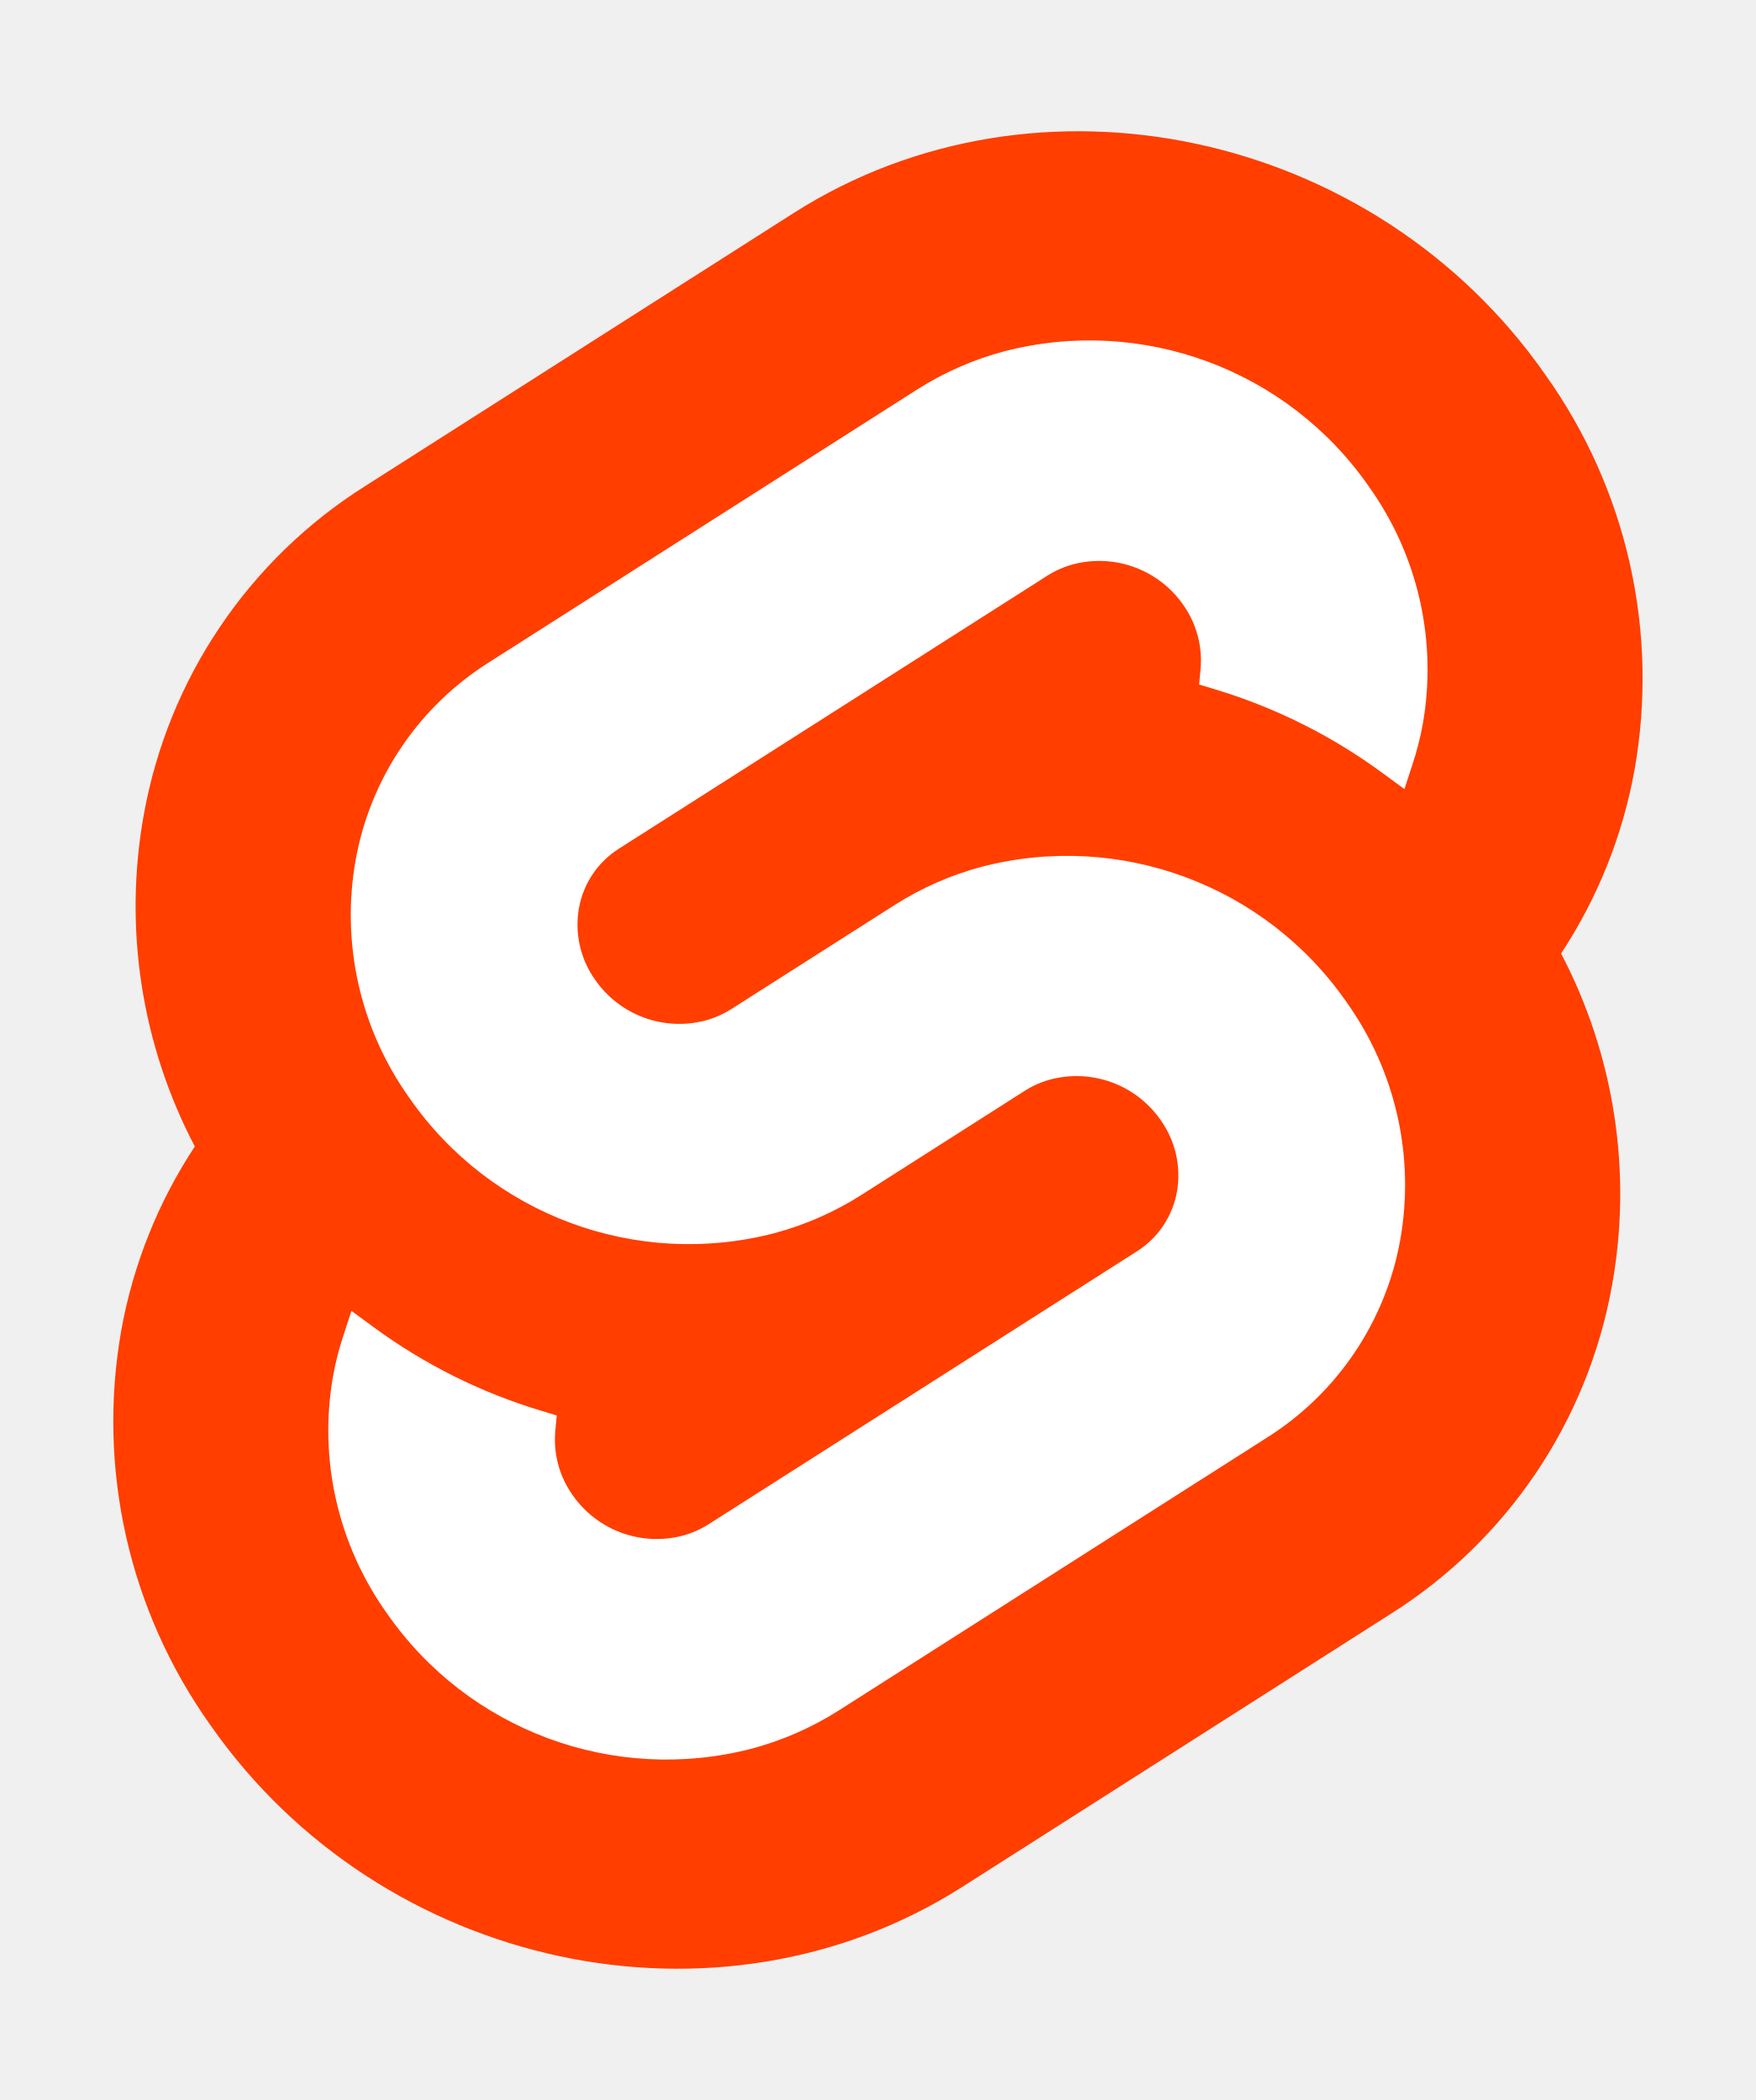
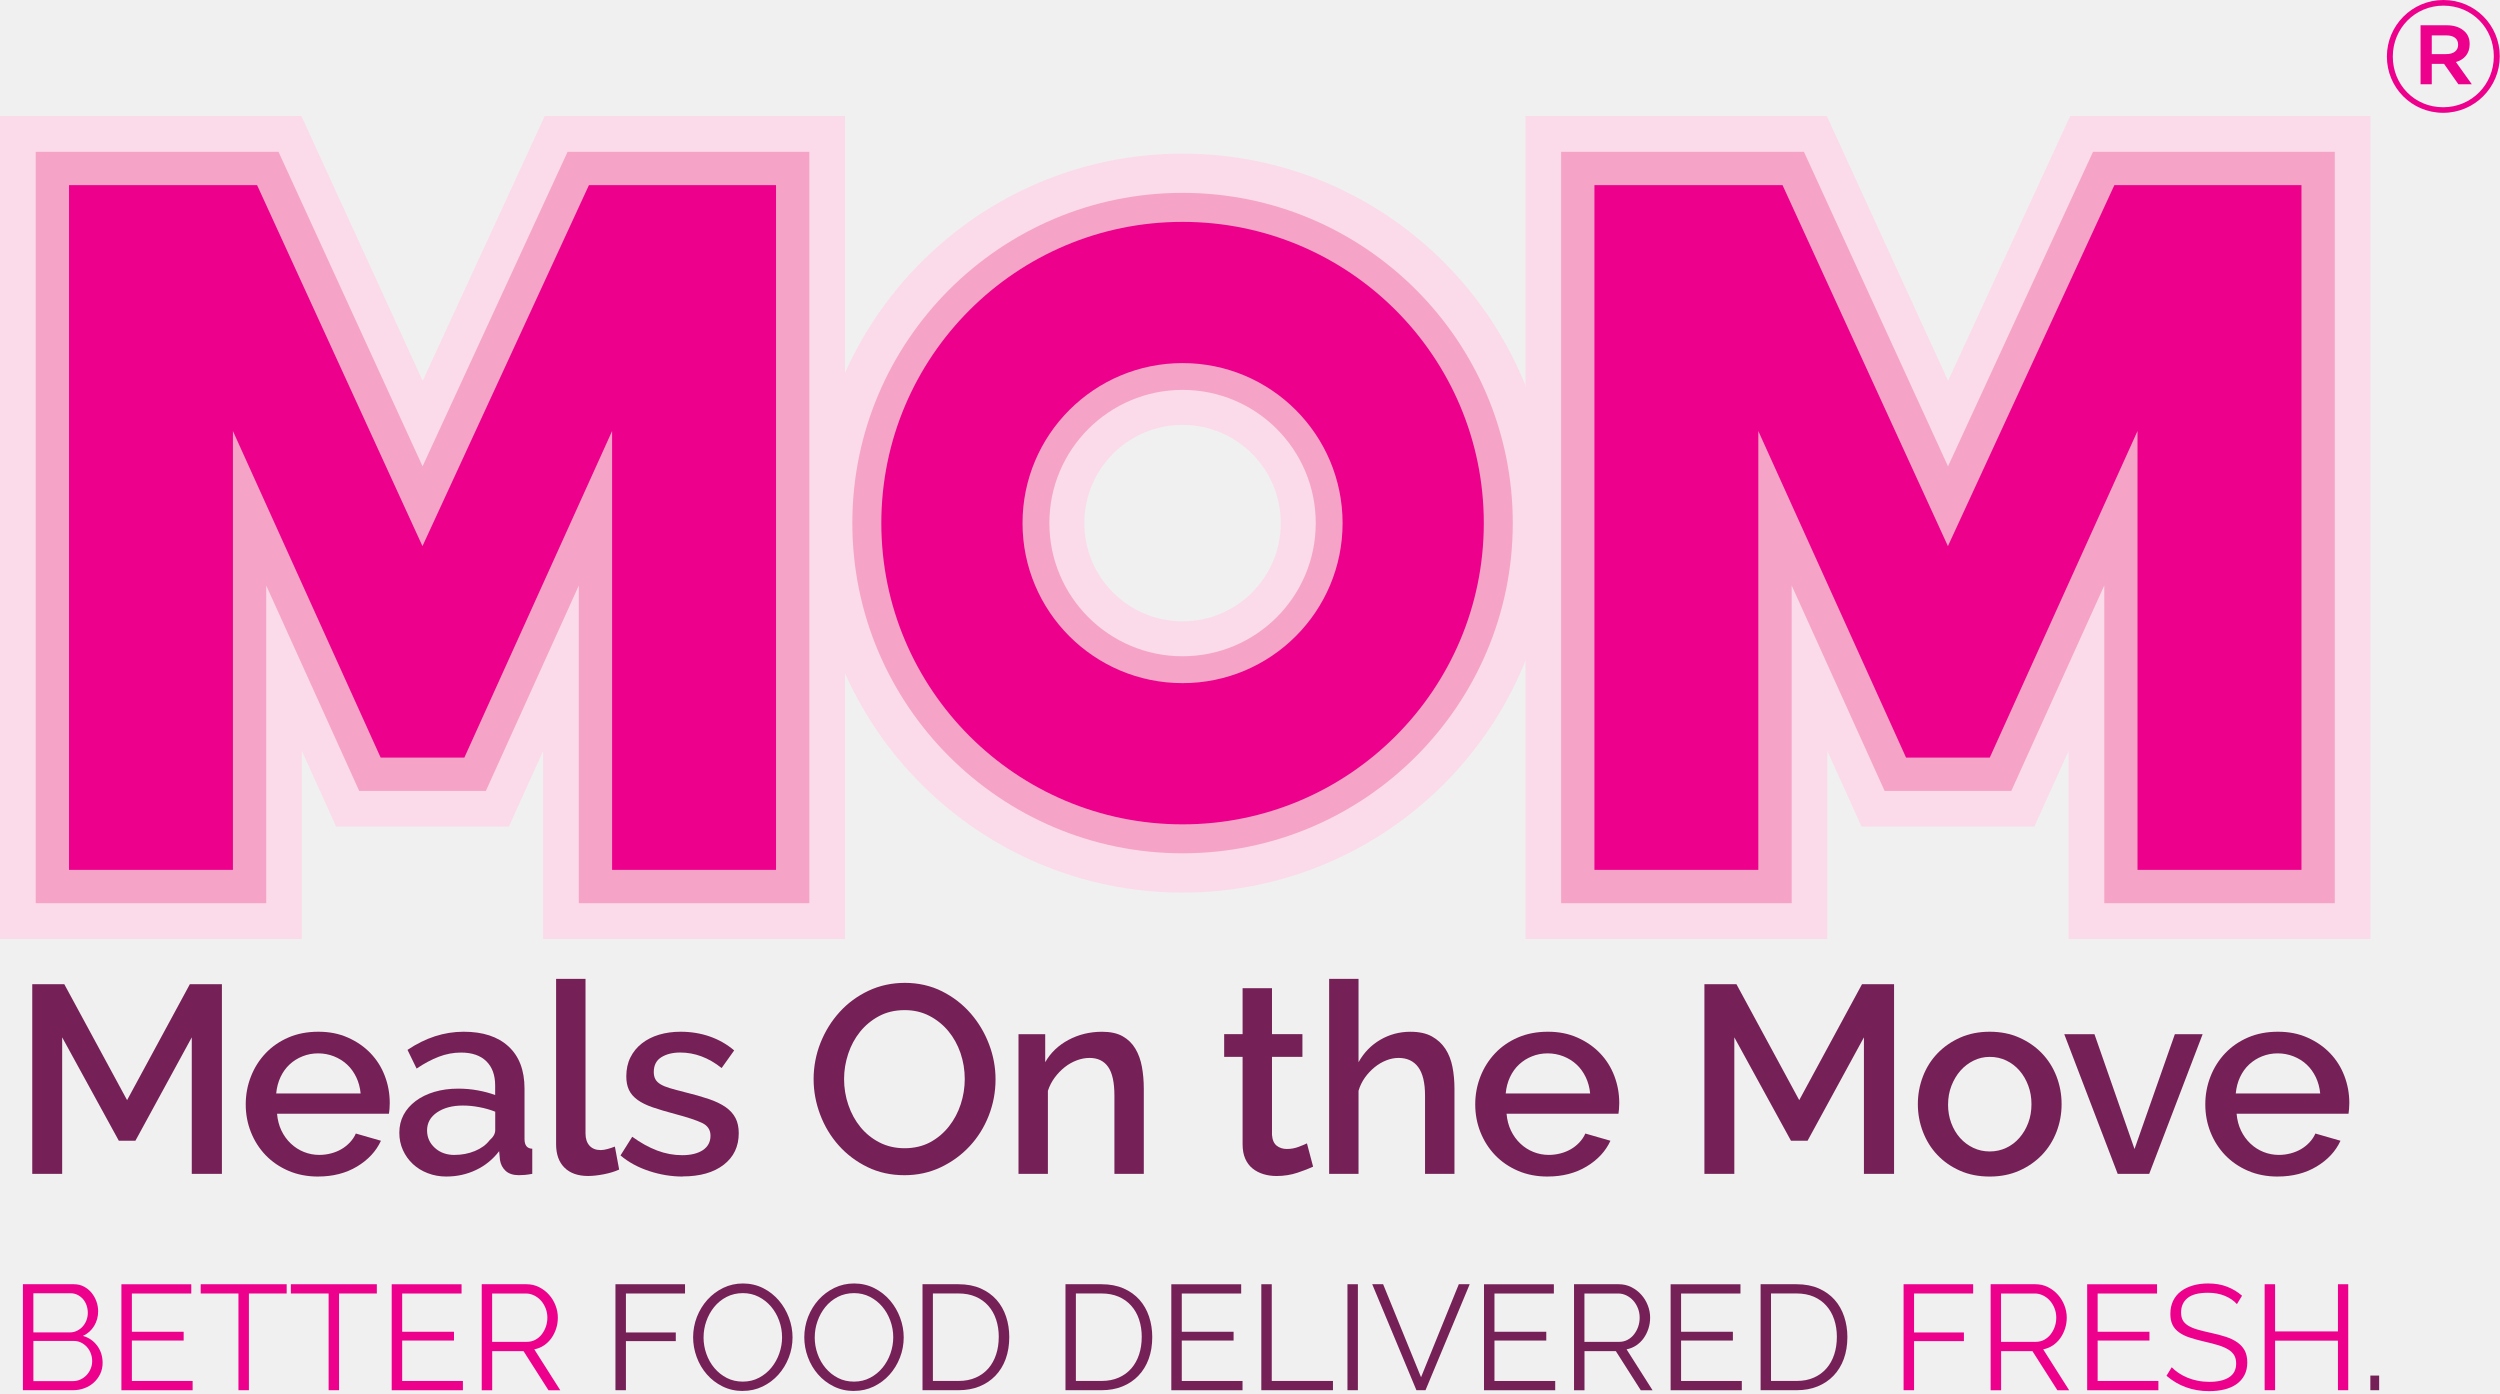
- <svg xmlns="http://www.w3.org/2000/svg" width="107" height="128" viewBox="0 0 107 128">
-   <path d="M94.157 22.819c-10.4-14.885-30.94-19.297-45.792-9.835L22.282 29.608A29.92 29.92 0 0 0 8.764 49.65a31.5 31.5 0 0 0 3.108 20.231 30 30 0 0 0-4.477 11.183 31.9 31.9 0 0 0 5.448 24.116c10.402 14.887 30.942 19.297 45.791 9.835l26.083-16.624A29.92 29.92 0 0 0 98.235 78.35a31.53 31.53 0 0 0-3.105-20.232 30 30 0 0 0 4.474-11.182 31.88 31.88 0 0 0-5.447-24.116" style="fill:#ff3e00" />
-   <path d="M45.817 106.582a20.72 20.72 0 0 1-22.237-8.243 19.17 19.17 0 0 1-3.277-14.503 18 18 0 0 1 .624-2.435l.49-1.498 1.337.981a33.6 33.6 0 0 0 10.203 5.098l.97.294-.09.968a5.85 5.85 0 0 0 1.052 3.878 6.24 6.24 0 0 0 6.695 2.485 5.8 5.8 0 0 0 1.603-.704L69.27 76.28a5.43 5.43 0 0 0 2.45-3.631 5.8 5.8 0 0 0-.987-4.371 6.24 6.24 0 0 0-6.698-2.487 5.7 5.7 0 0 0-1.6.704l-9.953 6.345a19 19 0 0 1-5.296 2.326 20.72 20.72 0 0 1-22.237-8.243 19.17 19.17 0 0 1-3.277-14.502 17.99 17.99 0 0 1 8.13-12.052l26.081-16.623a19 19 0 0 1 5.3-2.329 20.72 20.72 0 0 1 22.237 8.243 19.17 19.17 0 0 1 3.277 14.503 18 18 0 0 1-.624 2.435l-.49 1.498-1.337-.98a33.6 33.6 0 0 0-10.203-5.1l-.97-.294.09-.968a5.86 5.86 0 0 0-1.052-3.878 6.24 6.24 0 0 0-6.696-2.485 5.8 5.8 0 0 0-1.602.704L37.73 51.72a5.42 5.42 0 0 0-2.449 3.63 5.79 5.79 0 0 0 .986 4.372 6.24 6.24 0 0 0 6.698 2.486 5.8 5.8 0 0 0 1.602-.704l9.952-6.342a19 19 0 0 1 5.295-2.328 20.72 20.72 0 0 1 22.237 8.242 19.17 19.17 0 0 1 3.277 14.503 18 18 0 0 1-8.13 12.053l-26.081 16.622a19 19 0 0 1-5.3 2.328" style="fill:#fff" />
+ <svg xmlns="http://www.w3.org/2000/svg" width="192" height="107" viewBox="0 0 192 107" fill="none">
+   <g id="mom-logo 1" clip-path="url(#clip0_40_3)">
+     <path id="Vector" d="M90.821 11.798C75.175 11.798 62.444 24.527 62.444 40.175C62.444 55.823 75.172 68.552 90.821 68.552C106.469 68.552 119.197 55.823 119.197 40.175C119.197 24.527 106.469 11.798 90.821 11.798ZM90.821 47.718C86.656 47.718 83.277 44.342 83.277 40.175C83.277 36.008 86.653 32.632 90.821 32.632C94.988 32.632 98.364 36.008 98.364 40.175C98.364 44.342 94.988 47.718 90.821 47.718Z" fill="#FBDBE9" />
+     <path id="Vector_2" d="M90.821 14.811C76.837 14.811 65.459 26.189 65.459 40.172C65.459 54.156 76.837 65.534 90.821 65.534C104.804 65.534 116.182 54.156 116.182 40.172C116.182 26.189 104.804 14.811 90.821 14.811ZM90.821 50.401C85.172 50.401 80.592 45.821 80.592 40.172C80.592 34.523 85.172 29.944 90.821 29.944C96.47 29.944 101.049 34.523 101.049 40.172C101.049 45.821 96.47 50.401 90.821 50.401Z" fill="#F5A4C7" />
+     <path id="Vector_3" d="M183.314 4.358V4.335C183.314 1.977 185.229 0 187.659 0C190.089 0 191.981 1.951 191.981 4.309V4.332C191.981 6.69 190.066 8.664 187.636 8.664C185.206 8.664 183.314 6.713 183.314 4.355V4.358ZM191.525 4.335V4.312C191.525 2.167 189.86 0.433 187.659 0.433C185.458 0.433 183.768 2.193 183.768 4.335V4.358C183.768 6.502 185.432 8.237 187.633 8.237C189.834 8.237 191.525 6.476 191.525 4.335ZM185.899 1.941H187.922C188.52 1.941 188.986 2.121 189.298 2.43C189.538 2.657 189.669 2.982 189.669 3.376V3.399C189.669 4.129 189.239 4.585 188.615 4.763L189.837 6.474H188.806L187.705 4.907H186.76V6.474H185.899V1.941ZM187.886 4.154C188.448 4.154 188.783 3.879 188.783 3.448V3.425C188.783 2.971 188.448 2.719 187.886 2.719H186.76V4.157H187.886V4.154Z" fill="#EC008C" />
+     <path id="Vector_4" d="M90.821 17.04C78.043 17.04 67.686 27.398 67.686 40.175C67.686 52.952 78.043 63.31 90.821 63.31C103.598 63.31 113.956 52.952 113.956 40.175C113.956 27.398 103.598 17.04 90.821 17.04ZM90.821 52.465C84.032 52.465 78.53 46.963 78.53 40.175C78.53 33.387 84.032 27.885 90.821 27.885C97.609 27.885 103.111 33.387 103.111 40.175C103.111 46.963 97.609 52.465 90.821 52.465Z" fill="#EC008C" />
+     <path id="Vector_5" d="M45.734 68.085V39.036L36.49 59.465H28.41L19.166 39.036V68.085H4.02V12.937H20.566L32.449 38.881L44.412 12.937H60.88V68.085H45.734Z" fill="#EC008C" />
+     <path id="Vector_6" d="M64.9 72.108H41.711V57.679L39.082 63.485H25.815L23.186 57.679V72.108H-1.90735e-05V8.914H23.148L32.462 29.248L41.837 8.914H64.9V72.106V72.108ZM49.754 64.065H56.857V16.957H46.986L32.438 48.509L17.986 16.957H8.043V64.062H15.146V20.393L31.006 55.442H33.894L49.754 20.393V64.065Z" fill="#FBDBE9" />
+     <path id="Vector_7" d="M45.734 68.085V39.036L36.49 59.465H28.41L19.166 39.036V68.085H4.02V12.937H20.566L32.449 38.881L44.412 12.937H60.88V68.085H45.734Z" fill="#EC008C" />
+     <path id="Vector_8" d="M45.734 68.085V39.036L36.49 59.465H28.41L19.166 39.036V68.085H4.02V12.937H20.566L32.449 38.881L44.412 12.937H60.88V68.085H45.734Z" fill="#EC008C" />
+     <path id="Vector_9" d="M62.158 69.366H44.453V44.968L37.314 60.743H27.586L20.447 44.968V69.366H2.742V11.656H21.388L32.454 35.814L43.592 11.656H62.158V69.364V69.366ZM47.012 66.807H59.599V14.216H45.231L32.446 41.943L19.743 14.216H5.301V66.804H17.888V33.103L29.235 58.184H35.662L47.009 33.103V66.804L47.012 66.807Z" fill="#F5A4C7" />
+     <path id="Vector_10" d="M162.885 68.085V39.036L153.641 59.465H145.562L136.317 39.036V68.085H121.172V12.937H137.717L149.6 38.881L161.563 12.937H178.031V68.085H162.885Z" fill="#EC008C" />
+     <path id="Vector_11" d="M182.054 72.108H158.865V57.679L156.236 63.485H142.969L140.34 57.679V72.108H117.151V8.914H140.299L149.613 29.248L158.988 8.914H182.051V72.106L182.054 72.108ZM166.908 64.065H174.011V16.957H164.14L149.592 48.509L135.14 16.957H125.197V64.062H132.3V20.393L148.159 55.442H151.048L166.908 20.393V64.065Z" fill="#FBDBE9" />
+     <path id="Vector_12" d="M162.885 68.085V39.036L153.641 59.465H145.562L136.317 39.036V68.085H121.172V12.937H137.717L149.6 38.881L161.563 12.937H178.031V68.085H162.885Z" fill="#EC008C" />
+     <path id="Vector_13" d="M162.885 68.085V39.036L153.641 59.465H145.562L136.317 39.036V68.085H121.172V12.937H137.717L149.6 38.881L161.563 12.937H178.031V68.085H162.885Z" fill="#EC008C" />
+     <path id="Vector_14" d="M179.312 69.366H161.607V44.968L154.468 60.743H144.739L137.601 44.968V69.366H119.896V11.656H138.541L149.608 35.814L160.746 11.656H179.312V69.364V69.366ZM164.166 66.807H176.753V14.216H162.385L149.6 41.943L136.897 14.216H122.452V66.804H135.039V33.103L146.386 58.184H152.814L164.161 33.103V66.804L164.166 66.807Z" fill="#F5A4C7" />
+     <path id="Vector_15" d="M14.728 90.153V79.669L10.399 87.61H9.126L4.775 79.669V90.153H2.477V75.587H4.938L9.76 84.491L14.581 75.587H17.043V90.153H14.723H14.728Z" fill="#752157" />
+     <path id="Vector_16" d="M24.434 90.359C23.599 90.359 22.841 90.213 22.156 89.919C21.473 89.625 20.888 89.225 20.401 88.718C19.916 88.213 19.54 87.623 19.272 86.952C19.006 86.282 18.872 85.571 18.872 84.819C18.872 84.066 19.006 83.352 19.272 82.674C19.537 81.997 19.913 81.401 20.401 80.888C20.885 80.376 21.47 79.974 22.156 79.677C22.838 79.383 23.604 79.237 24.454 79.237C25.305 79.237 26.044 79.386 26.722 79.688C27.4 79.989 27.977 80.388 28.457 80.888C28.936 81.388 29.302 81.968 29.555 82.633C29.807 83.296 29.933 83.991 29.933 84.716C29.933 84.88 29.926 85.032 29.913 85.177C29.9 85.321 29.884 85.44 29.872 85.535H21.277C21.318 86.014 21.431 86.445 21.614 86.829C21.8 87.213 22.037 87.543 22.333 87.823C22.627 88.104 22.962 88.318 23.338 88.47C23.715 88.62 24.109 88.697 24.519 88.697C24.82 88.697 25.117 88.659 25.41 88.584C25.704 88.509 25.975 88.398 26.22 88.257C26.467 88.112 26.684 87.939 26.877 87.733C27.068 87.527 27.22 87.303 27.328 87.055L29.256 87.61C28.887 88.416 28.274 89.076 27.421 89.589C26.565 90.102 25.57 90.357 24.436 90.357L24.434 90.359ZM27.696 83.978C27.655 83.527 27.542 83.11 27.359 82.726C27.173 82.344 26.939 82.017 26.65 81.752C26.364 81.486 26.026 81.278 25.645 81.126C25.261 80.976 24.859 80.899 24.434 80.899C24.009 80.899 23.609 80.974 23.233 81.126C22.857 81.275 22.524 81.484 22.238 81.752C21.952 82.02 21.718 82.344 21.54 82.726C21.362 83.11 21.254 83.525 21.212 83.978H27.694H27.696Z" fill="#752157" />
+     <path id="Vector_17" d="M34.299 90.359C33.778 90.359 33.297 90.274 32.853 90.102C32.407 89.932 32.026 89.695 31.704 89.393C31.382 89.091 31.129 88.736 30.944 88.326C30.758 87.916 30.668 87.47 30.668 86.994C30.668 86.489 30.776 86.03 30.995 85.62C31.214 85.21 31.526 84.855 31.928 84.553C32.33 84.252 32.809 84.02 33.364 83.855C33.918 83.69 34.528 83.607 35.198 83.607C35.704 83.607 36.203 83.651 36.696 83.741C37.188 83.832 37.631 83.95 38.028 84.1V83.36C38.028 82.566 37.801 81.948 37.35 81.504C36.899 81.061 36.25 80.837 35.402 80.837C34.827 80.837 34.263 80.943 33.709 81.154C33.155 81.365 32.583 81.669 31.995 82.066L31.297 80.631C32.678 79.7 34.114 79.237 35.606 79.237C37.098 79.237 38.232 79.613 39.051 80.365C39.871 81.118 40.283 82.198 40.283 83.607V87.483C40.283 87.963 40.482 88.207 40.878 88.223V90.151C40.659 90.192 40.471 90.22 40.314 90.233C40.157 90.246 40.002 90.254 39.853 90.254C39.415 90.254 39.077 90.145 38.837 89.926C38.598 89.707 38.451 89.427 38.397 89.086L38.335 88.409C37.855 89.037 37.265 89.519 36.559 89.854C35.856 90.189 35.098 90.357 34.291 90.357L34.299 90.359ZM34.915 88.697C35.461 88.697 35.979 88.599 36.464 88.401C36.948 88.202 37.33 87.927 37.603 87.571C37.889 87.323 38.033 87.066 38.033 86.793V85.378C37.649 85.228 37.245 85.11 36.812 85.03C36.381 84.947 35.961 84.906 35.549 84.906C34.742 84.906 34.083 85.081 33.57 85.429C33.057 85.777 32.799 86.239 32.799 86.813C32.799 87.347 32.998 87.795 33.395 88.156C33.791 88.519 34.296 88.7 34.912 88.7L34.915 88.697Z" fill="#752157" />
+     <path id="Vector_18" d="M42.711 75.177H44.968V87.055C44.968 87.452 45.071 87.764 45.275 87.988C45.481 88.215 45.767 88.326 46.136 88.326C46.285 88.326 46.461 88.298 46.659 88.244C46.857 88.189 47.045 88.128 47.223 88.058L47.551 89.823C47.223 89.973 46.832 90.094 46.381 90.182C45.93 90.269 45.525 90.316 45.169 90.316C44.391 90.316 43.785 90.104 43.355 89.679C42.925 89.256 42.708 88.653 42.708 87.875V75.177H42.711Z" fill="#752157" />
+     <path id="Vector_19" d="M52.434 90.359C51.574 90.359 50.715 90.22 49.86 89.939C49.004 89.658 48.27 89.259 47.654 88.738L48.556 87.303C49.197 87.767 49.834 88.12 50.463 88.359C51.092 88.599 51.736 88.718 52.391 88.718C53.045 88.718 53.591 88.589 53.981 88.329C54.37 88.068 54.566 87.7 54.566 87.221C54.566 86.769 54.346 86.442 53.908 86.236C53.47 86.03 52.787 85.806 51.857 85.558C51.187 85.38 50.612 85.21 50.133 85.045C49.654 84.88 49.264 84.69 48.963 84.471C48.661 84.252 48.442 83.999 48.306 83.71C48.169 83.424 48.1 83.074 48.1 82.664C48.1 82.118 48.205 81.631 48.417 81.208C48.628 80.785 48.922 80.425 49.298 80.131C49.674 79.837 50.115 79.615 50.62 79.463C51.125 79.314 51.674 79.237 52.262 79.237C53.068 79.237 53.821 79.36 54.519 79.605C55.218 79.852 55.839 80.208 56.385 80.672L55.421 82.025C54.424 81.231 53.362 80.834 52.241 80.834C51.666 80.834 51.184 80.953 50.795 81.192C50.406 81.432 50.21 81.811 50.21 82.332C50.21 82.551 50.252 82.736 50.334 82.886C50.416 83.035 50.55 83.167 50.733 83.275C50.919 83.386 51.156 83.484 51.452 83.571C51.746 83.661 52.112 83.759 52.55 83.868C53.275 84.045 53.901 84.223 54.426 84.401C54.952 84.579 55.388 84.788 55.728 85.027C56.071 85.267 56.323 85.548 56.488 85.868C56.653 86.19 56.736 86.576 56.736 87.027C56.736 88.053 56.349 88.862 55.576 89.457C54.803 90.053 53.754 90.349 52.427 90.349L52.434 90.359Z" fill="#752157" />
+     <path id="Vector_20" d="M69.461 90.256C68.423 90.256 67.474 90.048 66.619 89.63C65.763 89.213 65.029 88.659 64.413 87.968C63.797 87.277 63.323 86.489 62.988 85.599C62.653 84.71 62.485 83.801 62.485 82.87C62.485 81.94 62.663 80.968 63.019 80.079C63.374 79.19 63.864 78.404 64.485 77.721C65.106 77.038 65.846 76.494 66.701 76.09C67.557 75.688 68.49 75.484 69.503 75.484C70.516 75.484 71.49 75.701 72.345 76.131C73.201 76.561 73.933 77.126 74.541 77.824C75.149 78.523 75.621 79.311 75.956 80.193C76.291 81.074 76.458 81.973 76.458 82.891C76.458 83.862 76.283 84.793 75.935 85.682C75.587 86.571 75.098 87.355 74.469 88.03C73.84 88.707 73.098 89.246 72.242 89.651C71.386 90.055 70.461 90.256 69.461 90.256ZM64.825 82.87C64.825 83.553 64.933 84.218 65.153 84.86C65.371 85.504 65.683 86.071 66.085 86.563C66.487 87.055 66.977 87.45 67.552 87.744C68.126 88.037 68.768 88.184 69.48 88.184C70.191 88.184 70.871 88.03 71.438 87.723C72.005 87.416 72.487 87.009 72.884 86.501C73.281 85.996 73.582 85.427 73.786 84.798C73.992 84.169 74.093 83.525 74.093 82.87C74.093 82.172 73.982 81.507 73.765 80.87C73.546 80.234 73.234 79.675 72.832 79.188C72.428 78.703 71.943 78.311 71.376 78.017C70.809 77.724 70.175 77.577 69.48 77.577C68.74 77.577 68.085 77.731 67.51 78.038C66.936 78.345 66.451 78.747 66.054 79.239C65.658 79.731 65.353 80.296 65.142 80.932C64.931 81.569 64.825 82.216 64.825 82.87Z" fill="#752157" />
+     <path id="Vector_21" d="M87.844 90.153H85.587V84.143C85.587 83.131 85.427 82.396 85.105 81.937C84.782 81.479 84.308 81.249 83.68 81.249C83.352 81.249 83.022 81.311 82.695 81.435C82.368 81.558 82.058 81.731 81.772 81.958C81.486 82.185 81.229 82.45 81.002 82.757C80.775 83.064 80.602 83.404 80.479 83.772V90.153H78.221V79.425H80.272V81.579C80.682 80.855 81.278 80.283 82.058 79.865C82.837 79.448 83.7 79.239 84.643 79.239C85.285 79.239 85.813 79.355 86.223 79.587C86.633 79.819 86.958 80.138 87.197 80.54C87.437 80.945 87.604 81.409 87.7 81.935C87.795 82.46 87.844 83.02 87.844 83.607V90.151V90.153Z" fill="#752157" />
+     <path id="Vector_22" d="M100.848 89.599C100.562 89.736 100.165 89.89 99.658 90.061C99.153 90.231 98.611 90.318 98.037 90.318C97.681 90.318 97.346 90.269 97.032 90.174C96.717 90.079 96.439 89.934 96.202 89.743C95.962 89.553 95.774 89.303 95.637 88.993C95.501 88.687 95.431 88.313 95.431 87.875V81.167H94.016V79.422H95.431V75.894H97.689V79.422H100.026V81.167H97.689V87.156C97.717 87.54 97.836 87.816 98.047 87.986C98.258 88.156 98.521 88.241 98.836 88.241C99.15 88.241 99.451 88.187 99.738 88.076C100.024 87.968 100.238 87.878 100.374 87.811L100.846 89.597L100.848 89.599Z" fill="#752157" />
+     <path id="Vector_23" d="M111.701 90.153H109.443V84.143C109.443 83.159 109.268 82.43 108.92 81.958C108.572 81.486 108.069 81.249 107.412 81.249C107.098 81.249 106.783 81.311 106.469 81.435C106.155 81.558 105.856 81.731 105.577 81.958C105.296 82.185 105.046 82.45 104.827 82.757C104.608 83.064 104.443 83.404 104.335 83.772V90.153H102.078V75.177H104.335V81.579C104.745 80.84 105.302 80.267 106.008 79.855C106.711 79.445 107.482 79.239 108.317 79.239C108.987 79.239 109.538 79.358 109.969 79.597C110.399 79.837 110.745 80.154 111.005 80.551C111.265 80.948 111.445 81.409 111.549 81.935C111.652 82.46 111.703 83.02 111.703 83.607V90.151L111.701 90.153Z" fill="#752157" />
+     <path id="Vector_24" d="M118.86 90.359C118.025 90.359 117.267 90.213 116.582 89.919C115.899 89.625 115.314 89.225 114.827 88.718C114.342 88.213 113.966 87.623 113.698 86.952C113.432 86.282 113.298 85.571 113.298 84.819C113.298 84.066 113.432 83.352 113.698 82.674C113.963 81.997 114.34 81.401 114.827 80.888C115.311 80.376 115.896 79.974 116.582 79.677C117.265 79.383 118.03 79.237 118.881 79.237C119.731 79.237 120.471 79.386 121.148 79.688C121.826 79.989 122.403 80.388 122.883 80.888C123.362 81.388 123.728 81.968 123.981 82.633C124.233 83.296 124.359 83.991 124.359 84.716C124.359 84.88 124.352 85.032 124.339 85.177C124.326 85.321 124.311 85.44 124.298 85.535H115.703C115.744 86.014 115.858 86.445 116.041 86.829C116.226 87.213 116.463 87.543 116.76 87.823C117.053 88.104 117.388 88.318 117.765 88.47C118.141 88.62 118.535 88.697 118.945 88.697C119.246 88.697 119.543 88.659 119.837 88.584C120.13 88.509 120.401 88.398 120.646 88.257C120.891 88.115 121.11 87.939 121.303 87.733C121.494 87.527 121.646 87.303 121.754 87.055L123.682 87.61C123.313 88.416 122.7 89.076 121.847 89.589C120.991 90.102 119.996 90.357 118.862 90.357L118.86 90.359ZM122.123 83.978C122.081 83.527 121.968 83.11 121.785 82.726C121.599 82.344 121.365 82.017 121.076 81.752C120.79 81.486 120.453 81.278 120.071 81.126C119.687 80.976 119.285 80.899 118.86 80.899C118.435 80.899 118.035 80.974 117.659 81.126C117.283 81.275 116.95 81.484 116.664 81.752C116.378 82.02 116.144 82.344 115.966 82.726C115.788 83.11 115.68 83.525 115.638 83.978H122.12H122.123Z" fill="#752157" />
+     <path id="Vector_25" d="M143.149 90.153V79.669L138.82 87.61H137.547L133.196 79.669V90.153H130.898V75.587H133.359L138.181 84.491L143.002 75.587H145.464V90.153H143.144H143.149Z" fill="#752157" />
+     <path id="Vector_26" d="M152.811 90.359C151.963 90.359 151.2 90.21 150.523 89.908C149.845 89.607 149.267 89.205 148.788 88.697C148.309 88.192 147.94 87.599 147.68 86.921C147.42 86.244 147.291 85.538 147.291 84.798C147.291 84.058 147.42 83.352 147.68 82.674C147.94 81.997 148.311 81.406 148.798 80.899C149.283 80.394 149.865 79.989 150.543 79.688C151.221 79.386 151.976 79.237 152.811 79.237C153.646 79.237 154.401 79.386 155.079 79.688C155.757 79.989 156.337 80.391 156.824 80.899C157.308 81.404 157.682 81.997 157.942 82.674C158.202 83.352 158.331 84.058 158.331 84.798C158.331 85.538 158.202 86.244 157.942 86.921C157.682 87.599 157.308 88.189 156.824 88.697C156.339 89.202 155.757 89.607 155.079 89.908C154.401 90.21 153.646 90.359 152.811 90.359ZM149.61 84.821C149.61 85.342 149.693 85.819 149.858 86.257C150.023 86.695 150.247 87.074 150.535 87.396C150.821 87.718 151.162 87.97 151.551 88.156C151.94 88.341 152.36 88.432 152.814 88.432C153.267 88.432 153.685 88.339 154.076 88.156C154.468 87.973 154.806 87.715 155.092 87.385C155.378 87.058 155.605 86.674 155.77 86.236C155.935 85.798 156.017 85.321 156.017 84.8C156.017 84.28 155.935 83.819 155.77 83.375C155.605 82.932 155.38 82.546 155.092 82.216C154.806 81.888 154.466 81.631 154.076 81.445C153.687 81.26 153.267 81.169 152.814 81.169C152.36 81.169 151.963 81.265 151.571 81.455C151.182 81.646 150.842 81.906 150.556 82.234C150.27 82.561 150.041 82.948 149.868 83.393C149.698 83.839 149.613 84.313 149.613 84.819L149.61 84.821Z" fill="#752157" />
+     <path id="Vector_27" d="M162.638 90.153L158.535 79.425H160.854L163.931 88.246L167.029 79.425H169.163L165.06 90.153H162.64H162.638Z" fill="#752157" />
+     <path id="Vector_28" d="M174.928 90.359C174.093 90.359 173.335 90.213 172.65 89.919C171.967 89.625 171.382 89.225 170.895 88.718C170.41 88.213 170.034 87.623 169.766 86.952C169.501 86.282 169.367 85.571 169.367 84.819C169.367 84.066 169.501 83.352 169.766 82.674C170.031 81.997 170.408 81.401 170.895 80.888C171.379 80.376 171.964 79.974 172.65 79.677C173.333 79.383 174.098 79.237 174.949 79.237C175.799 79.237 176.539 79.386 177.216 79.688C177.894 79.989 178.472 80.388 178.951 80.888C179.43 81.388 179.796 81.968 180.049 82.633C180.301 83.296 180.428 83.991 180.428 84.716C180.428 84.88 180.42 85.032 180.407 85.177C180.394 85.321 180.379 85.44 180.366 85.535H171.771C171.812 86.014 171.926 86.445 172.109 86.829C172.294 87.213 172.531 87.543 172.828 87.823C173.121 88.104 173.456 88.318 173.833 88.47C174.209 88.62 174.603 88.697 175.013 88.697C175.315 88.697 175.611 88.659 175.905 88.584C176.198 88.509 176.469 88.398 176.714 88.257C176.959 88.115 177.178 87.939 177.371 87.733C177.562 87.527 177.714 87.303 177.822 87.055L179.75 87.61C179.381 88.416 178.768 89.076 177.915 89.589C177.059 90.102 176.064 90.357 174.931 90.357L174.928 90.359ZM178.191 83.978C178.149 83.527 178.036 83.11 177.853 82.726C177.667 82.344 177.433 82.017 177.144 81.752C176.858 81.486 176.521 81.278 176.139 81.126C175.755 80.976 175.353 80.899 174.928 80.899C174.503 80.899 174.103 80.974 173.727 81.126C173.351 81.275 173.018 81.484 172.732 81.752C172.446 82.02 172.212 82.344 172.034 82.726C171.856 83.11 171.748 83.525 171.707 83.978H178.188H178.191Z" fill="#752157" />
+     <path id="Vector_29" d="M7.881 104.67C7.881 104.977 7.819 105.258 7.698 105.513C7.577 105.768 7.412 105.99 7.206 106.178C6.999 106.366 6.76 106.51 6.484 106.613C6.208 106.716 5.914 106.768 5.6 106.768H1.76V98.629H5.68C5.963 98.629 6.219 98.691 6.448 98.812C6.677 98.933 6.873 99.093 7.033 99.289C7.193 99.485 7.316 99.707 7.407 99.954C7.494 100.201 7.538 100.454 7.538 100.704C7.538 101.116 7.435 101.493 7.229 101.833C7.023 102.173 6.737 102.428 6.368 102.596C6.835 102.732 7.203 102.99 7.474 103.364C7.744 103.737 7.881 104.173 7.881 104.67ZM2.562 99.328V102.33H5.358C5.556 102.33 5.742 102.289 5.915 102.204C6.087 102.119 6.234 102.008 6.355 101.871C6.476 101.735 6.574 101.575 6.641 101.395C6.708 101.214 6.744 101.026 6.744 100.828C6.744 100.629 6.711 100.426 6.646 100.243C6.582 100.06 6.489 99.9 6.371 99.766C6.252 99.632 6.113 99.526 5.953 99.444C5.793 99.364 5.616 99.323 5.425 99.323H2.559L2.562 99.328ZM7.079 104.531C7.079 104.333 7.046 104.139 6.976 103.951C6.907 103.763 6.811 103.601 6.685 103.459C6.559 103.317 6.409 103.204 6.239 103.116C6.067 103.029 5.881 102.985 5.683 102.985H2.564V106.07H5.603C5.809 106.07 6.002 106.028 6.183 105.943C6.363 105.858 6.518 105.747 6.652 105.606C6.786 105.464 6.891 105.299 6.966 105.113C7.043 104.925 7.079 104.735 7.079 104.534V104.531Z" fill="#EC008C" />
+     <path id="Vector_30" d="M14.793 106.059V106.771H9.324V98.632H14.69V99.343H10.128V102.279H14.105V102.954H10.128V106.059H14.793Z" fill="#EC008C" />
+     <path id="Vector_31" d="M22.014 99.341H19.115V106.768H18.313V99.341H15.414V98.629H22.016V99.341H22.014Z" fill="#EC008C" />
+     <path id="Vector_32" d="M28.939 99.341H26.039V106.768H25.238V99.341H22.339V98.629H28.941V99.341H28.939Z" fill="#EC008C" />
+     <path id="Vector_33" d="M35.551 106.059V106.771H30.083V98.632H35.448V99.343H30.887V102.279H34.866V102.954H30.887V106.059H35.551Z" fill="#EC008C" />
+     <path id="Vector_34" d="M36.997 106.768V98.629H40.435C40.786 98.629 41.11 98.704 41.404 98.854C41.698 99.003 41.953 99.196 42.167 99.439C42.381 99.678 42.546 99.951 42.664 100.258C42.783 100.565 42.842 100.874 42.842 101.186C42.842 101.498 42.798 101.768 42.711 102.039C42.623 102.31 42.499 102.554 42.345 102.773C42.188 102.993 41.999 103.175 41.778 103.325C41.556 103.474 41.309 103.575 41.033 103.629L43.028 106.771H42.123L40.208 103.768H37.801V106.771H37L36.997 106.768ZM37.799 103.054H40.458C40.696 103.054 40.912 103.003 41.105 102.9C41.301 102.797 41.466 102.657 41.603 102.482C41.739 102.307 41.847 102.109 41.925 101.887C42.002 101.665 42.038 101.433 42.038 101.189C42.038 100.944 41.994 100.709 41.907 100.482C41.819 100.258 41.7 100.06 41.551 99.892C41.402 99.725 41.226 99.591 41.023 99.49C40.819 99.39 40.608 99.341 40.386 99.341H37.796V103.054H37.799Z" fill="#EC008C" />
+     <path id="Vector_35" d="M47.267 106.768V98.629H52.61V99.341H48.071V102.333H51.901V102.998H48.071V106.768H47.27H47.267Z" fill="#752157" />
+     <path id="Vector_36" d="M57.047 106.827C56.483 106.827 55.965 106.711 55.493 106.477C55.024 106.245 54.62 105.936 54.285 105.549C53.947 105.162 53.689 104.722 53.506 104.224C53.323 103.727 53.231 103.219 53.231 102.699C53.231 102.178 53.329 101.637 53.522 101.14C53.718 100.642 53.986 100.204 54.331 99.82C54.674 99.439 55.081 99.135 55.547 98.908C56.014 98.683 56.519 98.57 57.06 98.57C57.602 98.57 58.143 98.691 58.614 98.931C59.086 99.171 59.485 99.488 59.818 99.877C60.15 100.266 60.408 100.709 60.591 101.201C60.774 101.694 60.867 102.196 60.867 102.709C60.867 103.253 60.769 103.771 60.575 104.268C60.38 104.766 60.114 105.201 59.774 105.58C59.434 105.959 59.032 106.26 58.565 106.485C58.099 106.711 57.594 106.822 57.053 106.822L57.047 106.827ZM54.032 102.701C54.032 103.145 54.104 103.57 54.251 103.98C54.395 104.389 54.602 104.753 54.87 105.07C55.138 105.387 55.455 105.639 55.821 105.827C56.187 106.015 56.596 106.108 57.047 106.108C57.498 106.108 57.924 106.01 58.297 105.809C58.671 105.611 58.988 105.351 59.248 105.031C59.508 104.709 59.71 104.348 59.851 103.941C59.993 103.536 60.063 103.124 60.063 102.704C60.063 102.261 59.988 101.835 59.838 101.426C59.689 101.016 59.48 100.655 59.215 100.343C58.947 100.029 58.63 99.779 58.264 99.593C57.898 99.405 57.491 99.312 57.05 99.312C56.609 99.312 56.174 99.41 55.8 99.604C55.426 99.799 55.109 100.057 54.849 100.377C54.589 100.699 54.388 101.06 54.246 101.467C54.104 101.871 54.035 102.284 54.035 102.704L54.032 102.701Z" fill="#752157" />
+     <path id="Vector_37" d="M65.585 106.827C65.021 106.827 64.503 106.711 64.031 106.477C63.562 106.245 63.158 105.936 62.823 105.549C62.485 105.162 62.227 104.722 62.044 104.224C61.861 103.727 61.769 103.219 61.769 102.699C61.769 102.178 61.867 101.637 62.06 101.14C62.256 100.642 62.524 100.204 62.869 99.82C63.212 99.439 63.619 99.135 64.085 98.908C64.552 98.683 65.057 98.57 65.598 98.57C66.139 98.57 66.681 98.691 67.152 98.931C67.624 99.171 68.023 99.488 68.356 99.877C68.688 100.266 68.946 100.709 69.129 101.201C69.312 101.694 69.405 102.196 69.405 102.709C69.405 103.253 69.307 103.771 69.114 104.268C68.918 104.766 68.652 105.201 68.312 105.58C67.972 105.959 67.57 106.26 67.103 106.485C66.637 106.711 66.132 106.822 65.591 106.822L65.585 106.827ZM62.57 102.701C62.57 103.145 62.642 103.57 62.789 103.98C62.934 104.389 63.14 104.753 63.408 105.07C63.676 105.387 63.993 105.639 64.359 105.827C64.725 106.015 65.134 106.108 65.585 106.108C66.036 106.108 66.462 106.01 66.835 105.809C67.209 105.611 67.526 105.351 67.786 105.031C68.047 104.709 68.248 104.348 68.389 103.941C68.531 103.536 68.601 103.124 68.601 102.704C68.601 102.261 68.526 101.835 68.376 101.426C68.227 101.016 68.018 100.655 67.753 100.343C67.485 100.029 67.168 99.779 66.802 99.593C66.436 99.405 66.029 99.312 65.588 99.312C65.147 99.312 64.712 99.41 64.338 99.604C63.964 99.799 63.647 100.057 63.387 100.377C63.127 100.699 62.926 101.06 62.784 101.467C62.642 101.871 62.573 102.284 62.573 102.704L62.57 102.701Z" fill="#752157" />
+     <path id="Vector_38" d="M70.848 106.768V98.629H73.611C74.26 98.629 74.827 98.738 75.314 98.952C75.799 99.165 76.203 99.457 76.531 99.823C76.855 100.189 77.1 100.619 77.265 101.111C77.43 101.603 77.512 102.129 77.512 102.688C77.512 103.307 77.42 103.866 77.237 104.369C77.054 104.869 76.791 105.296 76.451 105.652C76.11 106.008 75.701 106.284 75.224 106.477C74.747 106.673 74.209 106.768 73.613 106.768H70.85H70.848ZM76.706 102.686C76.706 102.196 76.636 101.748 76.5 101.338C76.363 100.928 76.162 100.575 75.897 100.279C75.634 99.98 75.309 99.751 74.927 99.585C74.546 99.421 74.105 99.338 73.608 99.338H71.647V106.057H73.608C74.113 106.057 74.556 105.972 74.943 105.799C75.329 105.626 75.652 105.389 75.912 105.088C76.172 104.786 76.368 104.431 76.502 104.021C76.636 103.611 76.703 103.168 76.703 102.686H76.706Z" fill="#752157" />
+     <path id="Vector_39" d="M81.829 106.768V98.629H84.592C85.241 98.629 85.808 98.738 86.295 98.952C86.78 99.165 87.184 99.457 87.512 99.823C87.836 100.189 88.081 100.619 88.246 101.111C88.411 101.603 88.493 102.129 88.493 102.688C88.493 103.307 88.401 103.866 88.218 104.369C88.035 104.869 87.772 105.296 87.432 105.652C87.092 106.008 86.682 106.284 86.205 106.477C85.728 106.673 85.19 106.768 84.594 106.768H81.832H81.829ZM87.687 102.686C87.687 102.196 87.617 101.748 87.481 101.338C87.344 100.928 87.143 100.575 86.878 100.279C86.615 99.98 86.29 99.751 85.909 99.585C85.527 99.421 85.087 99.338 84.589 99.338H82.628V106.057H84.589C85.094 106.057 85.538 105.972 85.924 105.799C86.311 105.626 86.633 105.389 86.893 105.088C87.153 104.786 87.349 104.431 87.483 104.021C87.617 103.611 87.684 103.168 87.684 102.686H87.687Z" fill="#752157" />
+     <path id="Vector_40" d="M95.426 106.059V106.771H89.957V98.632H95.323V99.343H90.761V102.279H94.74V102.954H90.761V106.059H95.426Z" fill="#752157" />
+     <path id="Vector_41" d="M96.869 106.768V98.629H97.671V106.057H102.371V106.768H96.869Z" fill="#752157" />
+     <path id="Vector_42" d="M103.485 106.768V98.629H104.286V106.768H103.485Z" fill="#752157" />
+     <path id="Vector_43" d="M106.224 98.629L109.136 105.771L112.036 98.629H112.873L109.479 106.768H108.781L105.387 98.629H106.224Z" fill="#752157" />
+     <path id="Vector_44" d="M119.44 106.059V106.771H113.971V98.632H119.337V99.343H114.775V102.279H118.754V102.954H114.775V106.059H119.44Z" fill="#752157" />
+     <path id="Vector_45" d="M120.885 106.768V98.629H124.323C124.674 98.629 124.999 98.704 125.292 98.854C125.586 99.003 125.841 99.196 126.055 99.439C126.269 99.678 126.434 99.951 126.553 100.258C126.671 100.565 126.73 100.874 126.73 101.186C126.73 101.498 126.687 101.768 126.599 102.039C126.511 102.31 126.388 102.554 126.233 102.773C126.076 102.993 125.888 103.175 125.666 103.325C125.444 103.474 125.197 103.575 124.921 103.629L126.916 106.771H126.011L124.097 103.768H121.69V106.771H120.888L120.885 106.768ZM121.687 103.054H124.347C124.584 103.054 124.8 103.003 124.993 102.9C125.189 102.797 125.354 102.657 125.491 102.482C125.627 102.307 125.736 102.109 125.813 101.887C125.89 101.665 125.926 101.433 125.926 101.189C125.926 100.944 125.883 100.709 125.795 100.482C125.707 100.258 125.589 100.06 125.439 99.892C125.29 99.725 125.115 99.591 124.911 99.49C124.707 99.39 124.496 99.341 124.274 99.341H121.684V103.054H121.687Z" fill="#752157" />
+     <path id="Vector_46" d="M133.771 106.059V106.771H128.303V98.632H133.668V99.343H129.107V102.279H133.086V102.954H129.107V106.059H133.771Z" fill="#752157" />
+     <path id="Vector_47" d="M135.214 106.768V98.629H137.977C138.626 98.629 139.193 98.738 139.681 98.952C140.165 99.165 140.57 99.457 140.897 99.823C141.222 100.189 141.466 100.619 141.631 101.111C141.796 101.603 141.879 102.129 141.879 102.688C141.879 103.307 141.786 103.866 141.603 104.369C141.42 104.869 141.157 105.296 140.817 105.652C140.477 106.008 140.067 106.284 139.59 106.477C139.114 106.673 138.575 106.768 137.98 106.768H135.217H135.214ZM141.072 102.686C141.072 102.196 141.003 101.748 140.866 101.338C140.729 100.928 140.528 100.575 140.263 100.279C140 99.98 139.675 99.751 139.294 99.585C138.913 99.421 138.472 99.338 137.974 99.338H136.013V106.057H137.974C138.48 106.057 138.923 105.972 139.309 105.799C139.696 105.626 140.018 105.389 140.278 105.088C140.539 104.786 140.735 104.431 140.869 104.021C141.003 103.611 141.07 103.168 141.07 102.686H141.072Z" fill="#752157" />
+     <path id="Vector_48" d="M146.196 106.768V98.629H151.538V99.341H147V102.333H150.829V102.998H147V106.768H146.198H146.196Z" fill="#EC008C" />
+     <path id="Vector_49" d="M152.881 106.768V98.629H156.319C156.669 98.629 156.994 98.704 157.288 98.854C157.581 99.003 157.836 99.196 158.05 99.439C158.264 99.678 158.429 99.951 158.548 100.258C158.666 100.565 158.726 100.874 158.726 101.186C158.726 101.498 158.682 101.768 158.594 102.039C158.506 102.31 158.383 102.554 158.228 102.773C158.071 102.993 157.883 103.175 157.661 103.325C157.44 103.474 157.192 103.575 156.916 103.629L158.911 106.771H158.007L156.092 103.768H153.685V106.771H152.883L152.881 106.768ZM153.682 103.054H156.342C156.579 103.054 156.795 103.003 156.989 102.9C157.184 102.797 157.349 102.657 157.486 102.482C157.623 102.307 157.731 102.109 157.808 101.887C157.885 101.665 157.921 101.433 157.921 101.189C157.921 100.944 157.878 100.709 157.79 100.482C157.702 100.258 157.584 100.06 157.434 99.892C157.285 99.725 157.11 99.591 156.906 99.49C156.703 99.39 156.491 99.341 156.27 99.341H153.68V103.054H153.682Z" fill="#EC008C" />
+     <path id="Vector_50" d="M165.764 106.059V106.771H160.295V98.632H165.661V99.343H161.099V102.279H165.078V102.954H161.099V106.059H165.764Z" fill="#EC008C" />
+     <path id="Vector_51" d="M171.794 100.155C171.565 99.895 171.258 99.686 170.877 99.524C170.495 99.364 170.06 99.284 169.57 99.284C168.851 99.284 168.328 99.421 168.001 99.691C167.671 99.962 167.508 100.33 167.508 100.797C167.508 101.042 167.552 101.243 167.64 101.4C167.727 101.557 167.864 101.691 168.047 101.807C168.23 101.92 168.465 102.021 168.753 102.106C169.039 102.191 169.377 102.273 169.769 102.359C170.204 102.451 170.596 102.554 170.944 102.668C171.292 102.781 171.588 102.925 171.833 103.098C172.078 103.271 172.263 103.48 172.395 103.722C172.524 103.967 172.591 104.273 172.591 104.639C172.591 105.005 172.518 105.338 172.371 105.613C172.227 105.889 172.024 106.119 171.763 106.302C171.503 106.485 171.194 106.621 170.835 106.709C170.477 106.796 170.083 106.84 169.655 106.84C168.395 106.84 167.305 106.446 166.387 105.66L166.789 105.005C166.934 105.157 167.109 105.304 167.31 105.441C167.514 105.577 167.738 105.698 167.985 105.802C168.233 105.905 168.498 105.985 168.782 106.041C169.065 106.098 169.361 106.126 169.676 106.126C170.325 106.126 170.83 106.01 171.194 105.776C171.557 105.544 171.737 105.188 171.737 104.717C171.737 104.464 171.686 104.253 171.583 104.08C171.48 103.907 171.325 103.758 171.119 103.634C170.913 103.511 170.658 103.4 170.351 103.307C170.044 103.214 169.689 103.124 169.284 103.031C168.856 102.933 168.483 102.828 168.16 102.722C167.838 102.616 167.568 102.482 167.346 102.32C167.124 102.16 166.957 101.967 166.849 101.74C166.738 101.516 166.684 101.237 166.684 100.908C166.684 100.534 166.753 100.199 166.895 99.905C167.037 99.611 167.238 99.367 167.498 99.171C167.758 98.975 168.062 98.828 168.416 98.725C168.766 98.622 169.158 98.57 169.586 98.57C170.129 98.57 170.611 98.653 171.036 98.818C171.462 98.983 171.846 99.212 172.188 99.511L171.799 100.153L171.794 100.155Z" fill="#EC008C" />
+     <path id="Vector_52" d="M180.345 98.629V106.768H179.554V102.962H174.727V106.768H173.925V98.629H174.727V102.253H179.554V98.629H180.345Z" fill="#EC008C" />
+     <path id="Vector_53" d="M182.043 106.768V105.644H182.719V106.768H182.043Z" fill="#752157" />
+   </g>
+   <defs>
+     <clipPath id="clip0_40_3">
+       <rect width="191.981" height="106.838" fill="white" />
+     </clipPath>
+   </defs>
</svg>
